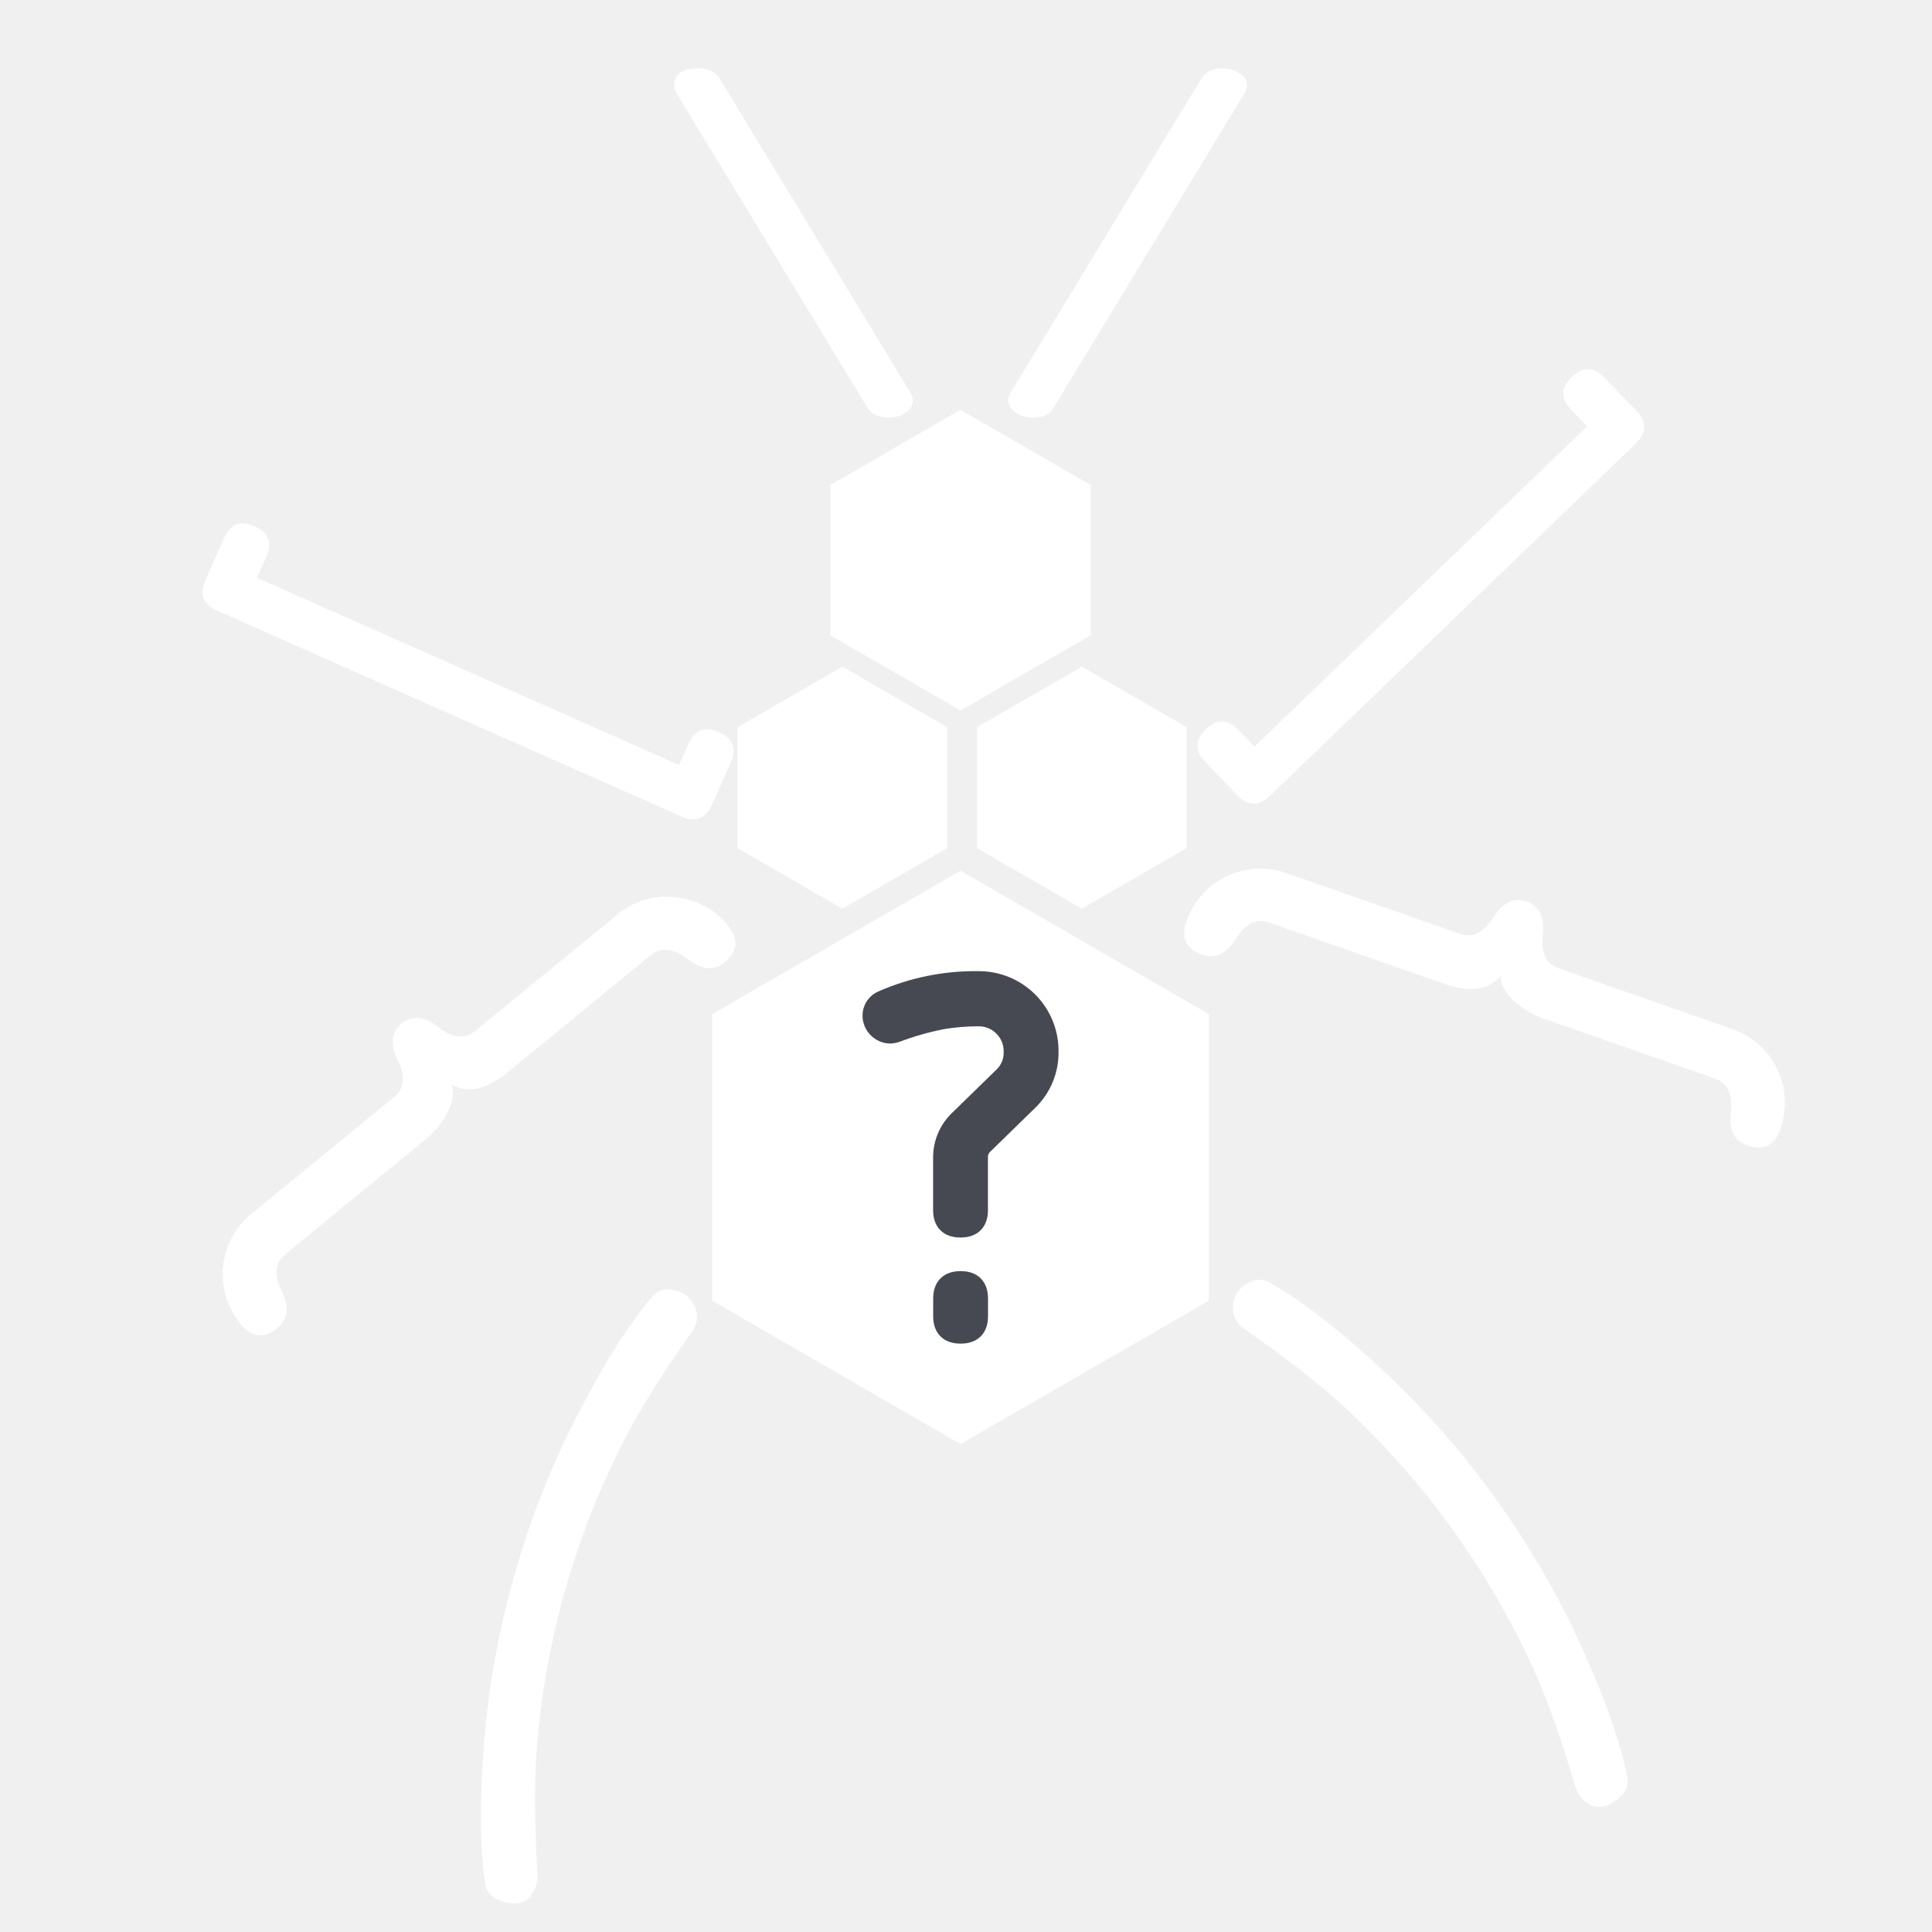
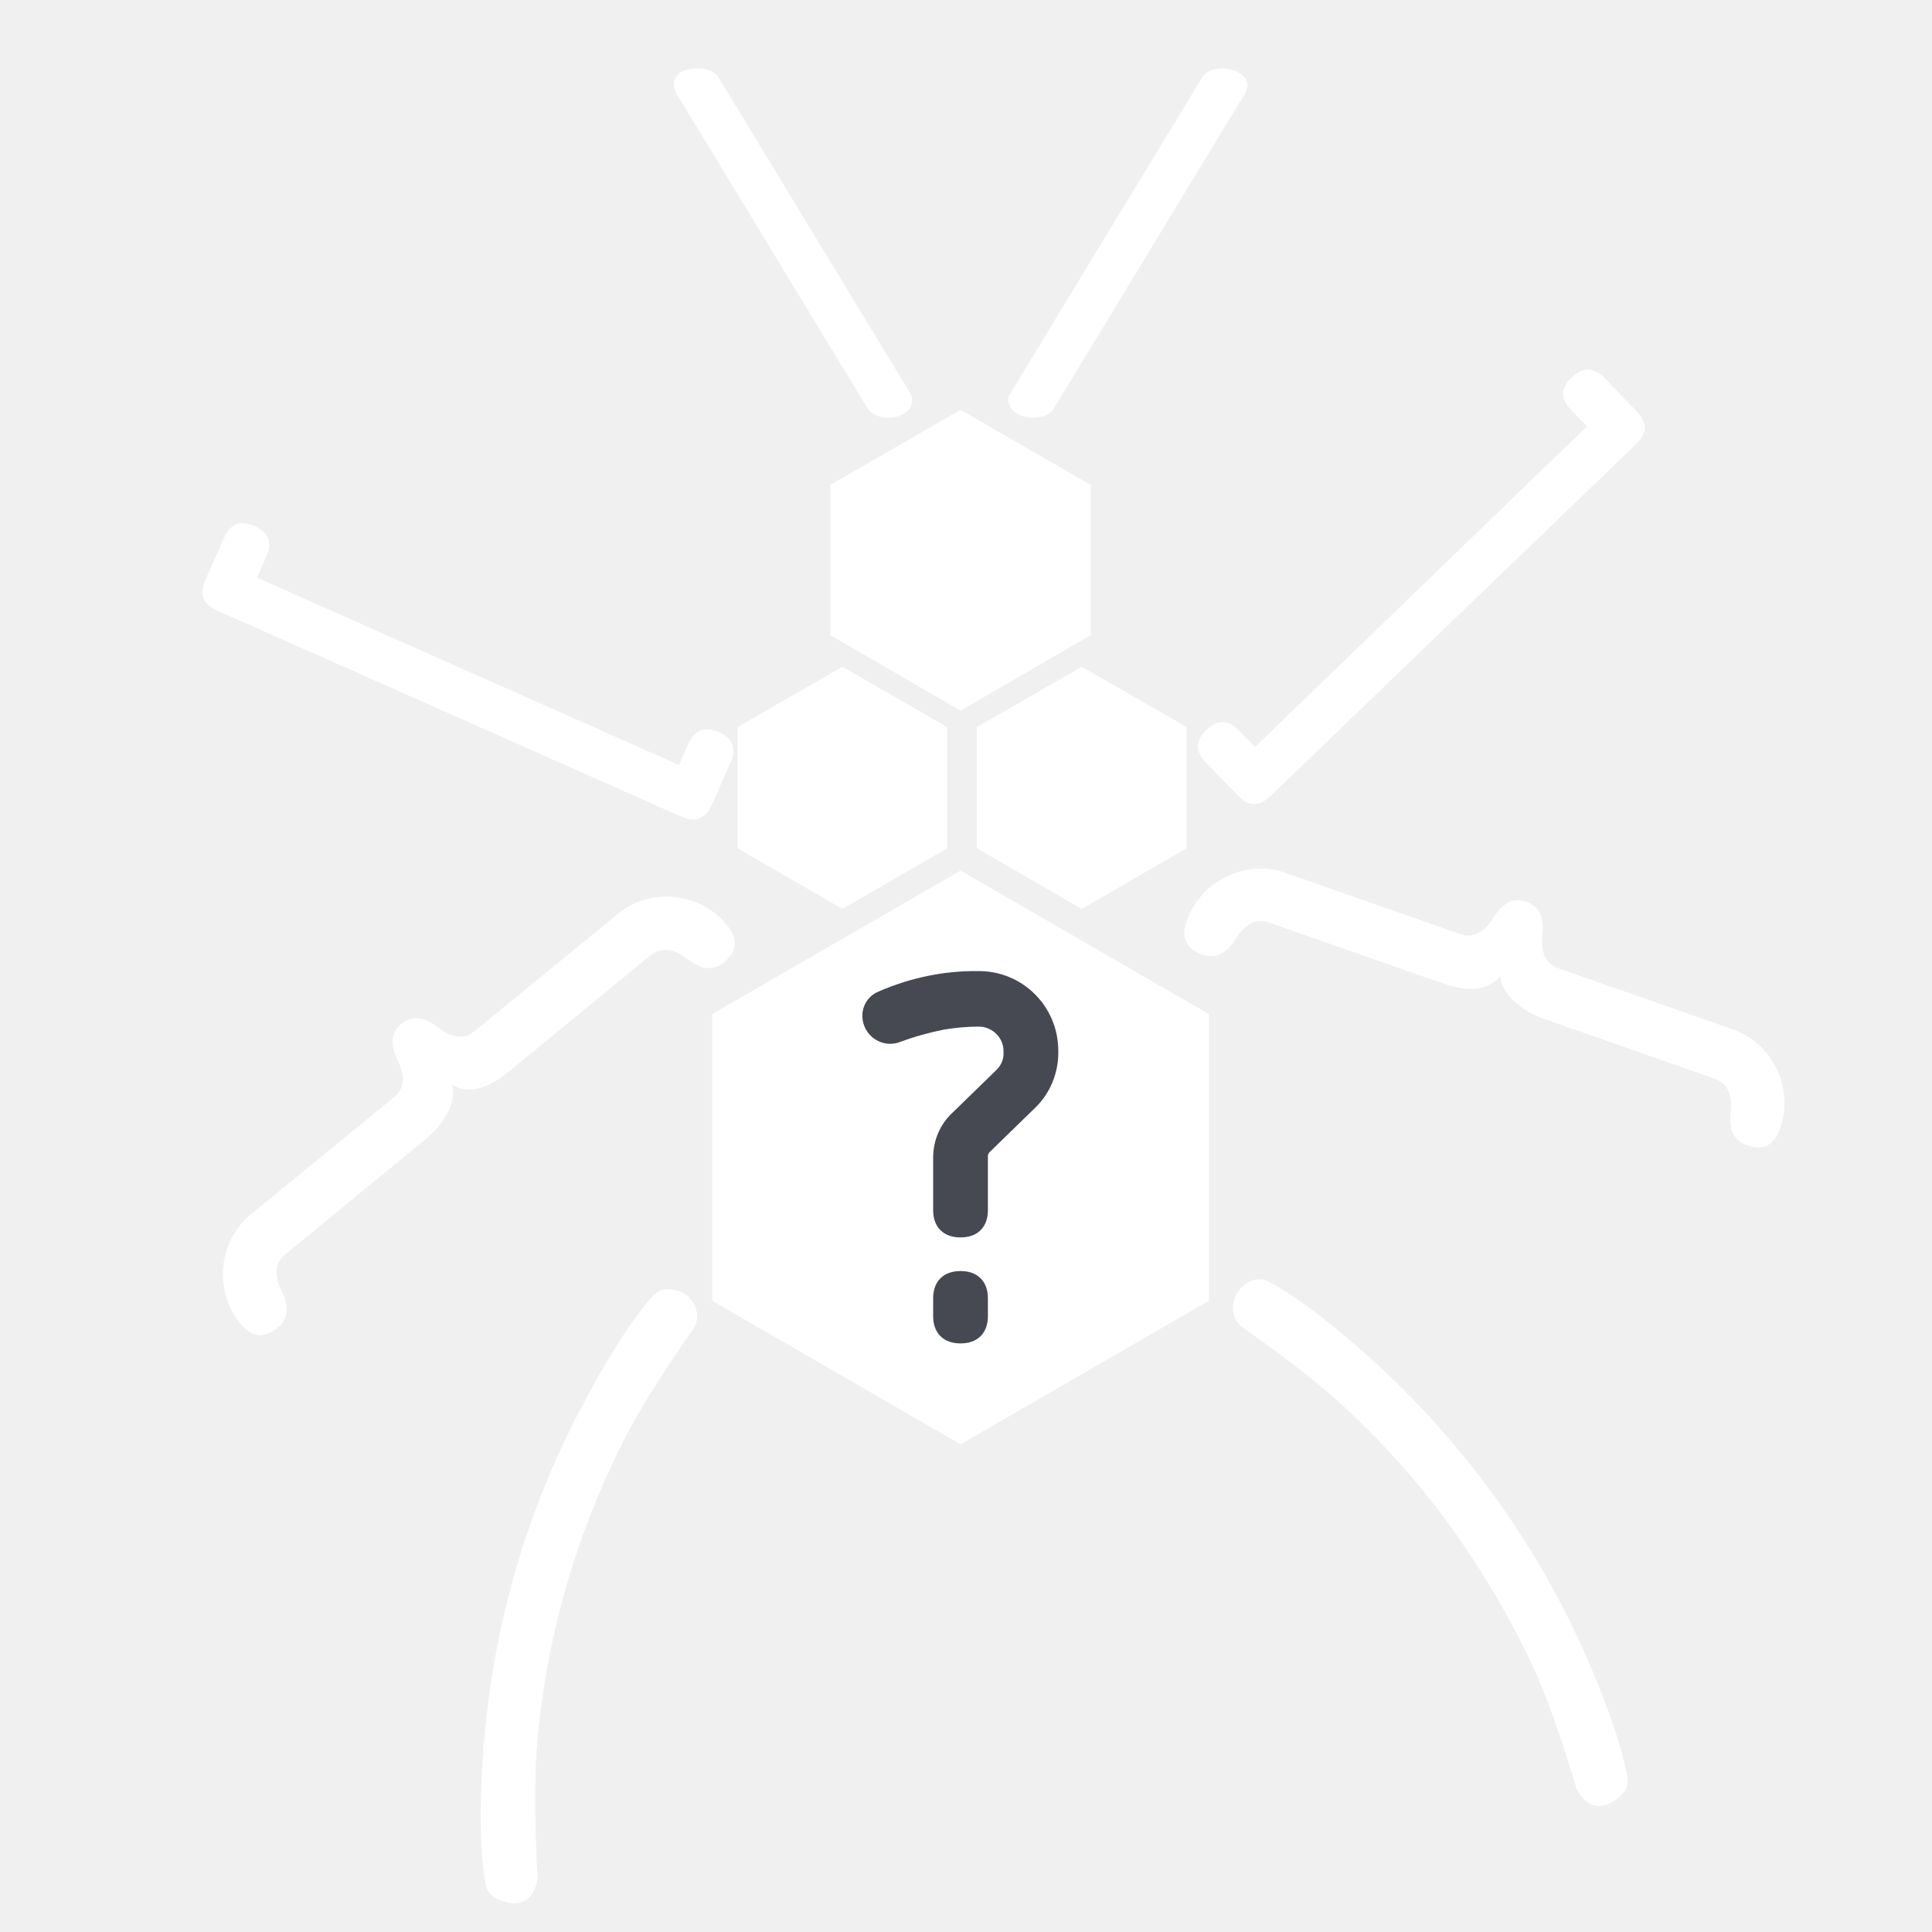
- <svg xmlns="http://www.w3.org/2000/svg" id="logo" viewBox="0 0 494.02 494.02">
-   <defs>
-     <style>.cls-1{fill:#fff;}.cls-2{fill:#464952;stroke:#464952;stroke-miterlimit:10;stroke-width:5px;}</style>
-   </defs>
-   <polygon class="cls-1" points="242.2 216.88 242.2 185.94 215.4 170.47 188.6 185.94 188.6 216.88 215.4 232.35 242.2 216.88" />
-   <polygon class="cls-1" points="278.9 162.45 278.9 124.01 245.61 104.79 212.32 124.01 212.32 162.45 245.61 181.67 278.9 162.45" />
-   <polygon class="cls-1" points="182.13 259.3 182.13 332.61 245.61 369.26 309.09 332.61 309.09 259.3 245.61 222.65 182.13 259.3" />
-   <path class="cls-2" d="M250.12,250.83a17.86,17.86,0,0,1,18.05,18,17.15,17.15,0,0,1-5.33,12.78l-11.28,11a4.37,4.37,0,0,0-1.44,3.28v13.54c0,3-1.5,4.51-4.51,4.51s-4.51-1.51-4.51-4.51V296a13.25,13.25,0,0,1,4.3-9.84l11.22-10.94a8.42,8.42,0,0,0,2.52-6.29,8.86,8.86,0,0,0-9-9,57.43,57.43,0,0,0-9.16.75A75.11,75.11,0,0,0,229.27,264a5.12,5.12,0,0,1-1.71.34,4.69,4.69,0,0,1-4.51-4.51,4.2,4.2,0,0,1,2.73-4.1A59,59,0,0,1,250.12,250.83Zm-9,81.22q0-4.51,4.51-4.52t4.51,4.52v4.51q0,4.51-4.51,4.51t-4.51-4.51Z" />
-   <path class="cls-1" d="M173.65,195.61l2.39-5.4q2.4-5.39,7.79-3t3,7.79l-4.78,10.79q-2.4,5.4-7.79,3L55.53,156.15q-5.4-2.39-3-7.78l4.78-10.8q2.4-5.4,7.79-3t3,7.79l-2.4,5.39Z" />
-   <path class="cls-1" d="M405.84,109l-4.09-4.25q-4.1-4.26.16-8.35t8.35.16l8.18,8.51q4.1,4.24-.15,8.34L324.72,203.5q-4.25,4.09-8.34-.16l-8.19-8.51q-4.1-4.25.16-8.34t8.34.16l4.1,4.25Z" />
-   <path class="cls-1" d="M73,320.67Q69,324,72,330.11t-1,9.43q-5.19,4.24-9.43-.94a19.93,19.93,0,0,1,2.83-28.3l36.32-29.72q4-3.27,1-9.43t.94-9.43q4-3.29,9.43.94t9.44.94l36.32-29.71a19.33,19.33,0,0,1,14.77-4.48,19.53,19.53,0,0,1,13.53,7.31q4.25,5.19-.95,9.44-4,3.27-9.43-.95t-9.43-.94L130.06,274q-8.58,7-14.63,3.3c.82,2,.42,4.47-1.18,7.53a20.64,20.64,0,0,1-5,6.15Z" />
-   <path class="cls-1" d="M394.17,260.28a20.88,20.88,0,0,1-6.75-4.09c-2.55-2.33-3.79-4.55-3.69-6.67q-4.43,5.56-14.87,1.9l-44.29-15.5q-4.89-1.71-8.54,4.12t-8.55,4.11c-4.21-1.48-5.59-4.32-4.11-8.54A20,20,0,0,1,329,223.27l44.29,15.5q4.89,1.71,8.54-4.12t8.54-4.11q4.89,1.71,4.12,8.54t4.11,8.54l44.29,15.5a19.95,19.95,0,0,1,12.34,25.62q-2.21,6.33-8.54,4.12-4.89-1.71-4.11-8.54t-4.12-8.54Z" />
-   <path class="cls-1" d="M137.29,446.63q-1,12.27.12,32.54a7.38,7.38,0,0,1-.18,2.51q-1.84,6.51-8.45,4.63c-2.76-.78-4.32-2.33-4.66-4.63q-2.12-13.17-.41-35.29a223.47,223.47,0,0,1,24.17-85q10.19-19.71,18.92-29.8c1.5-1.77,3.63-2.27,6.39-1.48a6.66,6.66,0,0,1,4.09,3.24,6.43,6.43,0,0,1,.67,5.14,7.66,7.66,0,0,1-1.17,2.23q-11.65,16.62-17.23,27.61a209,209,0,0,0-22.26,78.31Z" />
-   <path class="cls-1" d="M371.09,390.64A209,209,0,0,0,344,360q-9-8.43-25.64-20.06a7.46,7.46,0,0,1-1.86-1.69,6.45,6.45,0,0,1-1.13-5.06,6.67,6.67,0,0,1,2.74-4.45q3.48-2.52,6.51-.79,11.65,6.51,28,21.53a224.09,224.09,0,0,1,51.79,71.62q9.15,20.2,11.68,33.31.69,3.4-2.79,5.94-5.56,4-9.53-1.46a7.51,7.51,0,0,1-1-2.3q-5.83-19.44-11-30.62A209,209,0,0,0,371.09,390.64Z" />
-   <path class="cls-1" d="M227.3,106.79q-4,0-5.55-2.64L172.94,23.76a3.71,3.71,0,0,1-.56-1.89q0-4.39,6.2-4.4c2.59,0,4.4.88,5.45,2.64l48.82,80.38a3.58,3.58,0,0,1-1.25,5A7.18,7.18,0,0,1,227.3,106.79Z" />
-   <path class="cls-1" d="M257.81,102.32a3.41,3.41,0,0,1,.56-1.83l48.82-80.38q1.56-2.64,5.45-2.64A7.42,7.42,0,0,1,317,18.76a3.52,3.52,0,0,1,1.29,5l-48.82,80.39c-1,1.76-2.86,2.64-5.45,2.64a7.28,7.28,0,0,1-4.35-1.32A3.82,3.82,0,0,1,257.81,102.32Z" />
-   <polygon class="cls-1" points="303.43 216.88 303.43 185.94 276.63 170.47 249.83 185.94 249.83 216.88 276.63 232.35 303.43 216.88" />
+ <svg xmlns="http://www.w3.org/2000/svg" version="1.1" id="logo" x="0px" y="0px" viewBox="0 0 494 494" style="enable-background:new 0 0 494 494;" xml:space="preserve">
+   <style type="text/css">
+ 	.st0{fill:#FFFFFF;}
+ 	.st1{fill:#464952;stroke:#464952;stroke-width:5;stroke-miterlimit:10;}
+ </style>
+   <polygon class="st0" points="242.2,216.9 242.2,185.9 215.4,170.5 188.6,185.9 188.6,216.9 215.4,232.4 " />
+   <polygon class="st0" points="278.9,162.4 278.9,124 245.6,104.8 212.3,124 212.3,162.4 245.6,181.7 " />
+   <polygon class="st0" points="182.1,259.3 182.1,332.6 245.6,369.3 309.1,332.6 309.1,259.3 245.6,222.6 " />
+   <path class="st1" d="M250.1,250.8c9.9-0.1,17.9,7.8,18,17.7c0,0.1,0,0.2,0,0.3c0.1,4.8-1.8,9.5-5.3,12.8l-11.3,11  c-0.9,0.8-1.5,2-1.4,3.3v13.5c0,3-1.5,4.5-4.5,4.5s-4.5-1.5-4.5-4.5V296c0-3.7,1.5-7.3,4.3-9.8l11.2-10.9c1.7-1.7,2.6-3.9,2.5-6.3  c0.1-4.9-3.8-8.9-8.7-9c-0.1,0-0.2,0-0.3,0c-3.1,0-6.1,0.3-9.2,0.8c-4,0.8-7.9,1.9-11.7,3.3c-0.5,0.2-1.1,0.3-1.7,0.3  c-2.5-0.1-4.4-2.1-4.5-4.5c-0.1-1.8,1-3.5,2.7-4.1C233.5,252.4,241.8,250.7,250.1,250.8z M241.1,332c0-3,1.5-4.5,4.5-4.5  c3,0,4.5,1.5,4.5,4.5v4.5c0,3-1.5,4.5-4.5,4.5c-3,0-4.5-1.5-4.5-4.5V332z" />
+   <path class="st0" d="M173.6,195.6l2.4-5.4c1.6-3.6,4.2-4.6,7.8-3c3.6,1.6,4.6,4.2,3,7.8l-4.8,10.8c-1.6,3.6-4.2,4.6-7.8,3  L55.5,156.1c-3.6-1.6-4.6-4.2-3-7.8l4.8-10.8c1.6-3.6,4.2-4.6,7.8-3c3.6,1.6,4.6,4.2,3,7.8l-2.4,5.4L173.6,195.6z" />
+   <path class="st0" d="M405.8,109l-4.1-4.2c-2.7-2.8-2.7-5.6,0.2-8.3c2.8-2.7,5.6-2.7,8.4,0.2l8.2,8.5c2.7,2.8,2.7,5.6-0.1,8.3  l-93.6,90.1c-2.8,2.7-5.6,2.7-8.3-0.2l-8.2-8.5c-2.7-2.8-2.7-5.6,0.2-8.3c2.8-2.7,5.6-2.7,8.3,0.2l4.1,4.2L405.8,109z" />
+   <path class="st0" d="M73,320.7c-2.7,2.2-3,5.4-1,9.4s1.7,7.2-1,9.4c-3.5,2.8-6.6,2.5-9.4-0.9c-7-8.5-5.9-21,2.5-28.1  c0.1-0.1,0.2-0.2,0.3-0.2l36.3-29.7c2.7-2.2,3-5.3,1-9.4c-2-4.1-1.7-7.2,0.9-9.4c2.7-2.2,5.8-1.9,9.4,0.9c3.6,2.8,6.8,3.1,9.4,0.9  l36.3-29.7c4.1-3.5,9.4-5.1,14.8-4.5c5.3,0.5,10.2,3.1,13.5,7.3c2.8,3.5,2.5,6.6-0.9,9.4c-2.7,2.2-5.8,1.9-9.4-0.9s-6.8-3.1-9.4-0.9  L130.1,274c-5.7,4.7-10.6,5.8-14.6,3.3c0.8,2,0.4,4.5-1.2,7.5c-1.3,2.4-3,4.4-5,6.1L73,320.7z" />
+   <path class="st0" d="M394.2,260.3c-2.5-0.9-4.8-2.3-6.8-4.1c-2.5-2.3-3.8-4.6-3.7-6.7c-3,3.7-7.9,4.3-14.9,1.9l-44.3-15.5  c-3.3-1.1-6.1,0.2-8.5,4.1c-2.4,3.9-5.3,5.3-8.5,4.1c-4.2-1.5-5.6-4.3-4.1-8.5c3.6-10.4,15-16,25.4-12.4c0.1,0,0.1,0.1,0.2,0.1  l44.3,15.5c3.3,1.1,6.1-0.2,8.5-4.1c2.4-3.9,5.3-5.3,8.5-4.1c3.3,1.1,4.6,4,4.1,8.5c-0.5,4.6,0.9,7.4,4.1,8.5l44.3,15.5  c10.4,3.6,16,14.9,12.4,25.3c0,0.1-0.1,0.2-0.1,0.3c-1.5,4.2-4.3,5.6-8.5,4.1c-3.3-1.1-4.6-4-4.1-8.5c0.5-4.6-0.9-7.4-4.1-8.5  L394.2,260.3z" />
+   <path class="st0" d="M137.3,446.6c-0.7,8.2-0.6,19,0.1,32.5c0.1,0.8,0,1.7-0.2,2.5c-1.2,4.3-4,5.9-8.4,4.6c-2.8-0.8-4.3-2.3-4.7-4.6  c-1.4-8.8-1.6-20.5-0.4-35.3c2.3-29.7,10.5-58.6,24.2-85c6.8-13.1,13.1-23.1,18.9-29.8c1.5-1.8,3.6-2.3,6.4-1.5  c1.7,0.5,3.2,1.6,4.1,3.2c0.9,1.5,1.2,3.4,0.7,5.1c-0.3,0.8-0.7,1.6-1.2,2.2c-7.8,11.1-13.5,20.3-17.2,27.6  C147.1,392.7,139.5,419.3,137.3,446.6L137.3,446.6z" />
+   <path class="st0" d="M371.1,390.6c-8-11.1-17.1-21.3-27.1-30.6c-6-5.6-14.5-12.3-25.6-20.1c-0.7-0.5-1.3-1-1.9-1.7  c-1.1-1.5-1.5-3.3-1.1-5.1c0.3-1.8,1.3-3.4,2.7-4.5c2.3-1.7,4.5-1.9,6.5-0.8c7.8,4.3,17.1,11.5,28,21.5  c21.8,20.2,39.5,44.5,51.8,71.6c6.1,13.5,10,24.6,11.7,33.3c0.5,2.3-0.5,4.2-2.8,5.9c-3.7,2.7-6.9,2.2-9.5-1.5  c-0.5-0.7-0.8-1.5-1-2.3c-3.9-13-7.6-23.2-11-30.6C386,413.5,379.1,401.7,371.1,390.6z" />
+   <path class="st0" d="M227.3,106.8c-2.7,0-4.5-0.9-5.6-2.6l-48.8-80.4c-0.4-0.6-0.5-1.2-0.6-1.9c0-2.9,2.1-4.4,6.2-4.4  c2.6,0,4.4,0.9,5.4,2.6l48.8,80.4c1,1.7,0.5,3.9-1.1,4.9c0,0-0.1,0-0.1,0.1C230.3,106.4,228.8,106.8,227.3,106.8z" />
+   <path class="st0" d="M257.8,102.3c0-0.7,0.2-1.3,0.6-1.8l48.8-80.4c1-1.8,2.9-2.6,5.5-2.6c1.6,0,3.1,0.4,4.4,1.3  c1.7,0.9,2.3,3.1,1.4,4.8c0,0.1-0.1,0.2-0.1,0.2l-48.8,80.4c-1,1.8-2.9,2.6-5.5,2.6c-1.6,0-3.1-0.4-4.4-1.3  C258.6,104.8,257.9,103.6,257.8,102.3z" />
+   <polygon class="st0" points="303.4,216.9 303.4,185.9 276.6,170.5 249.8,185.9 249.8,216.9 276.6,232.4 " />
</svg>
